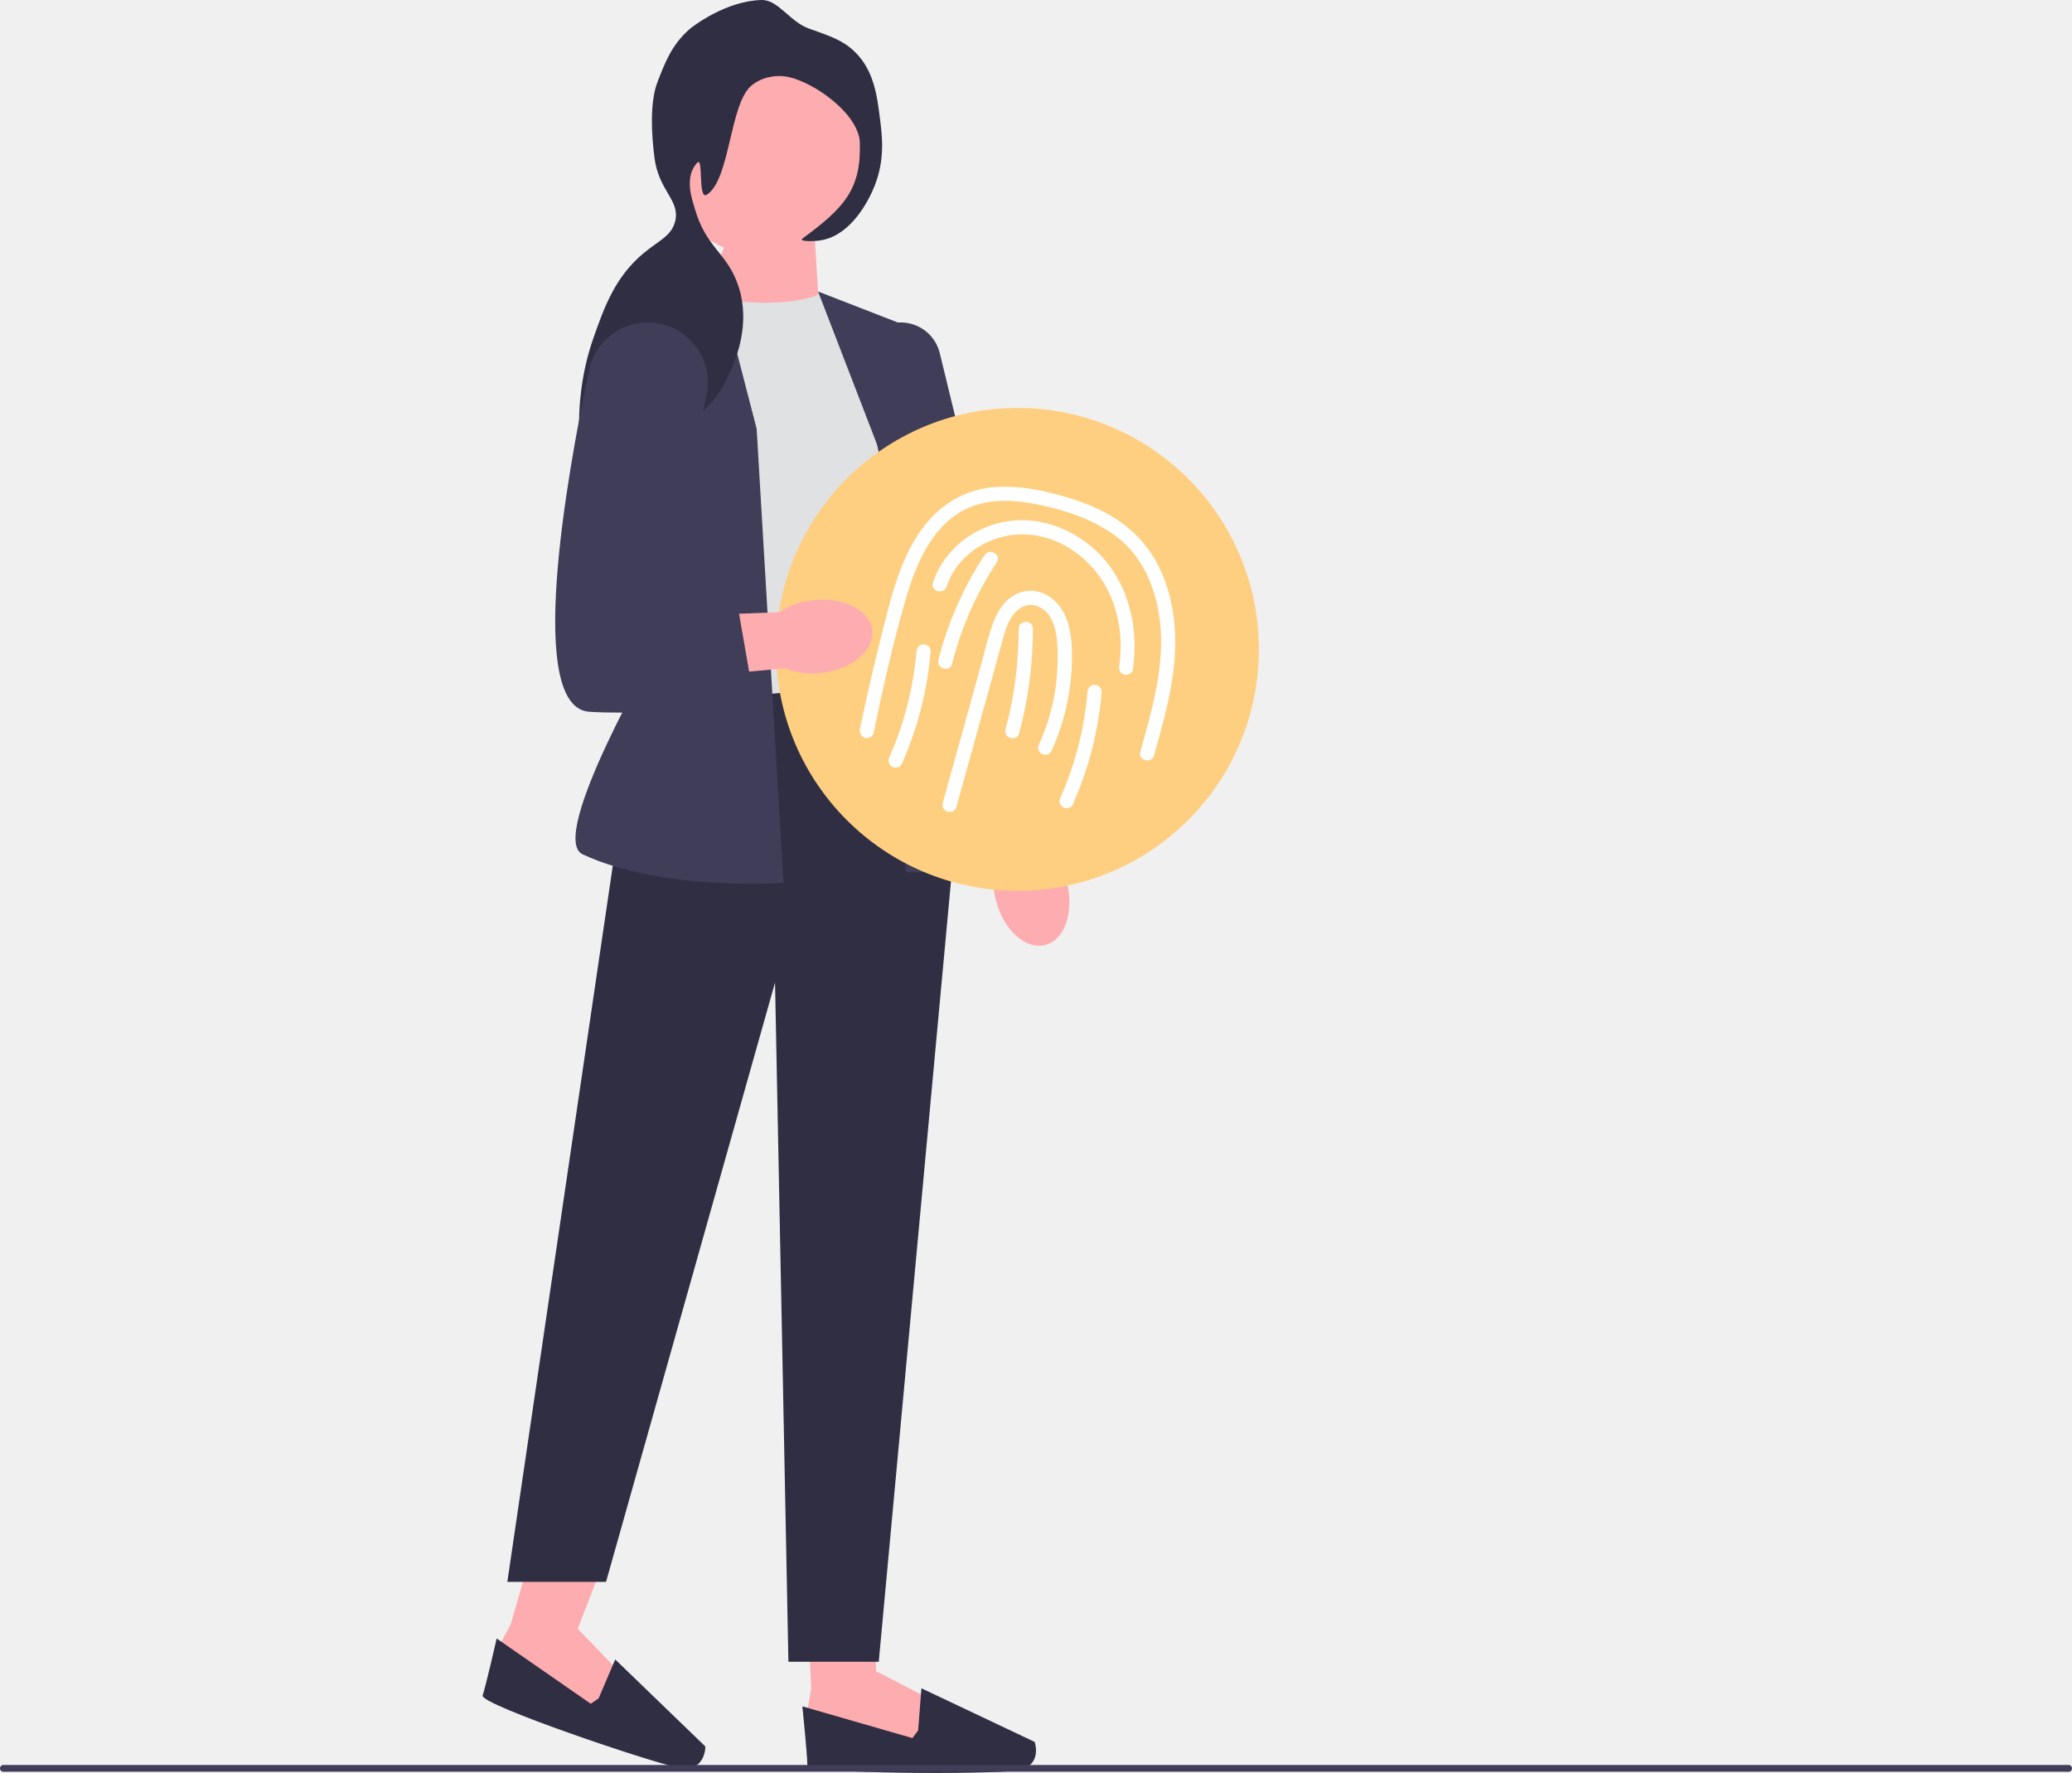
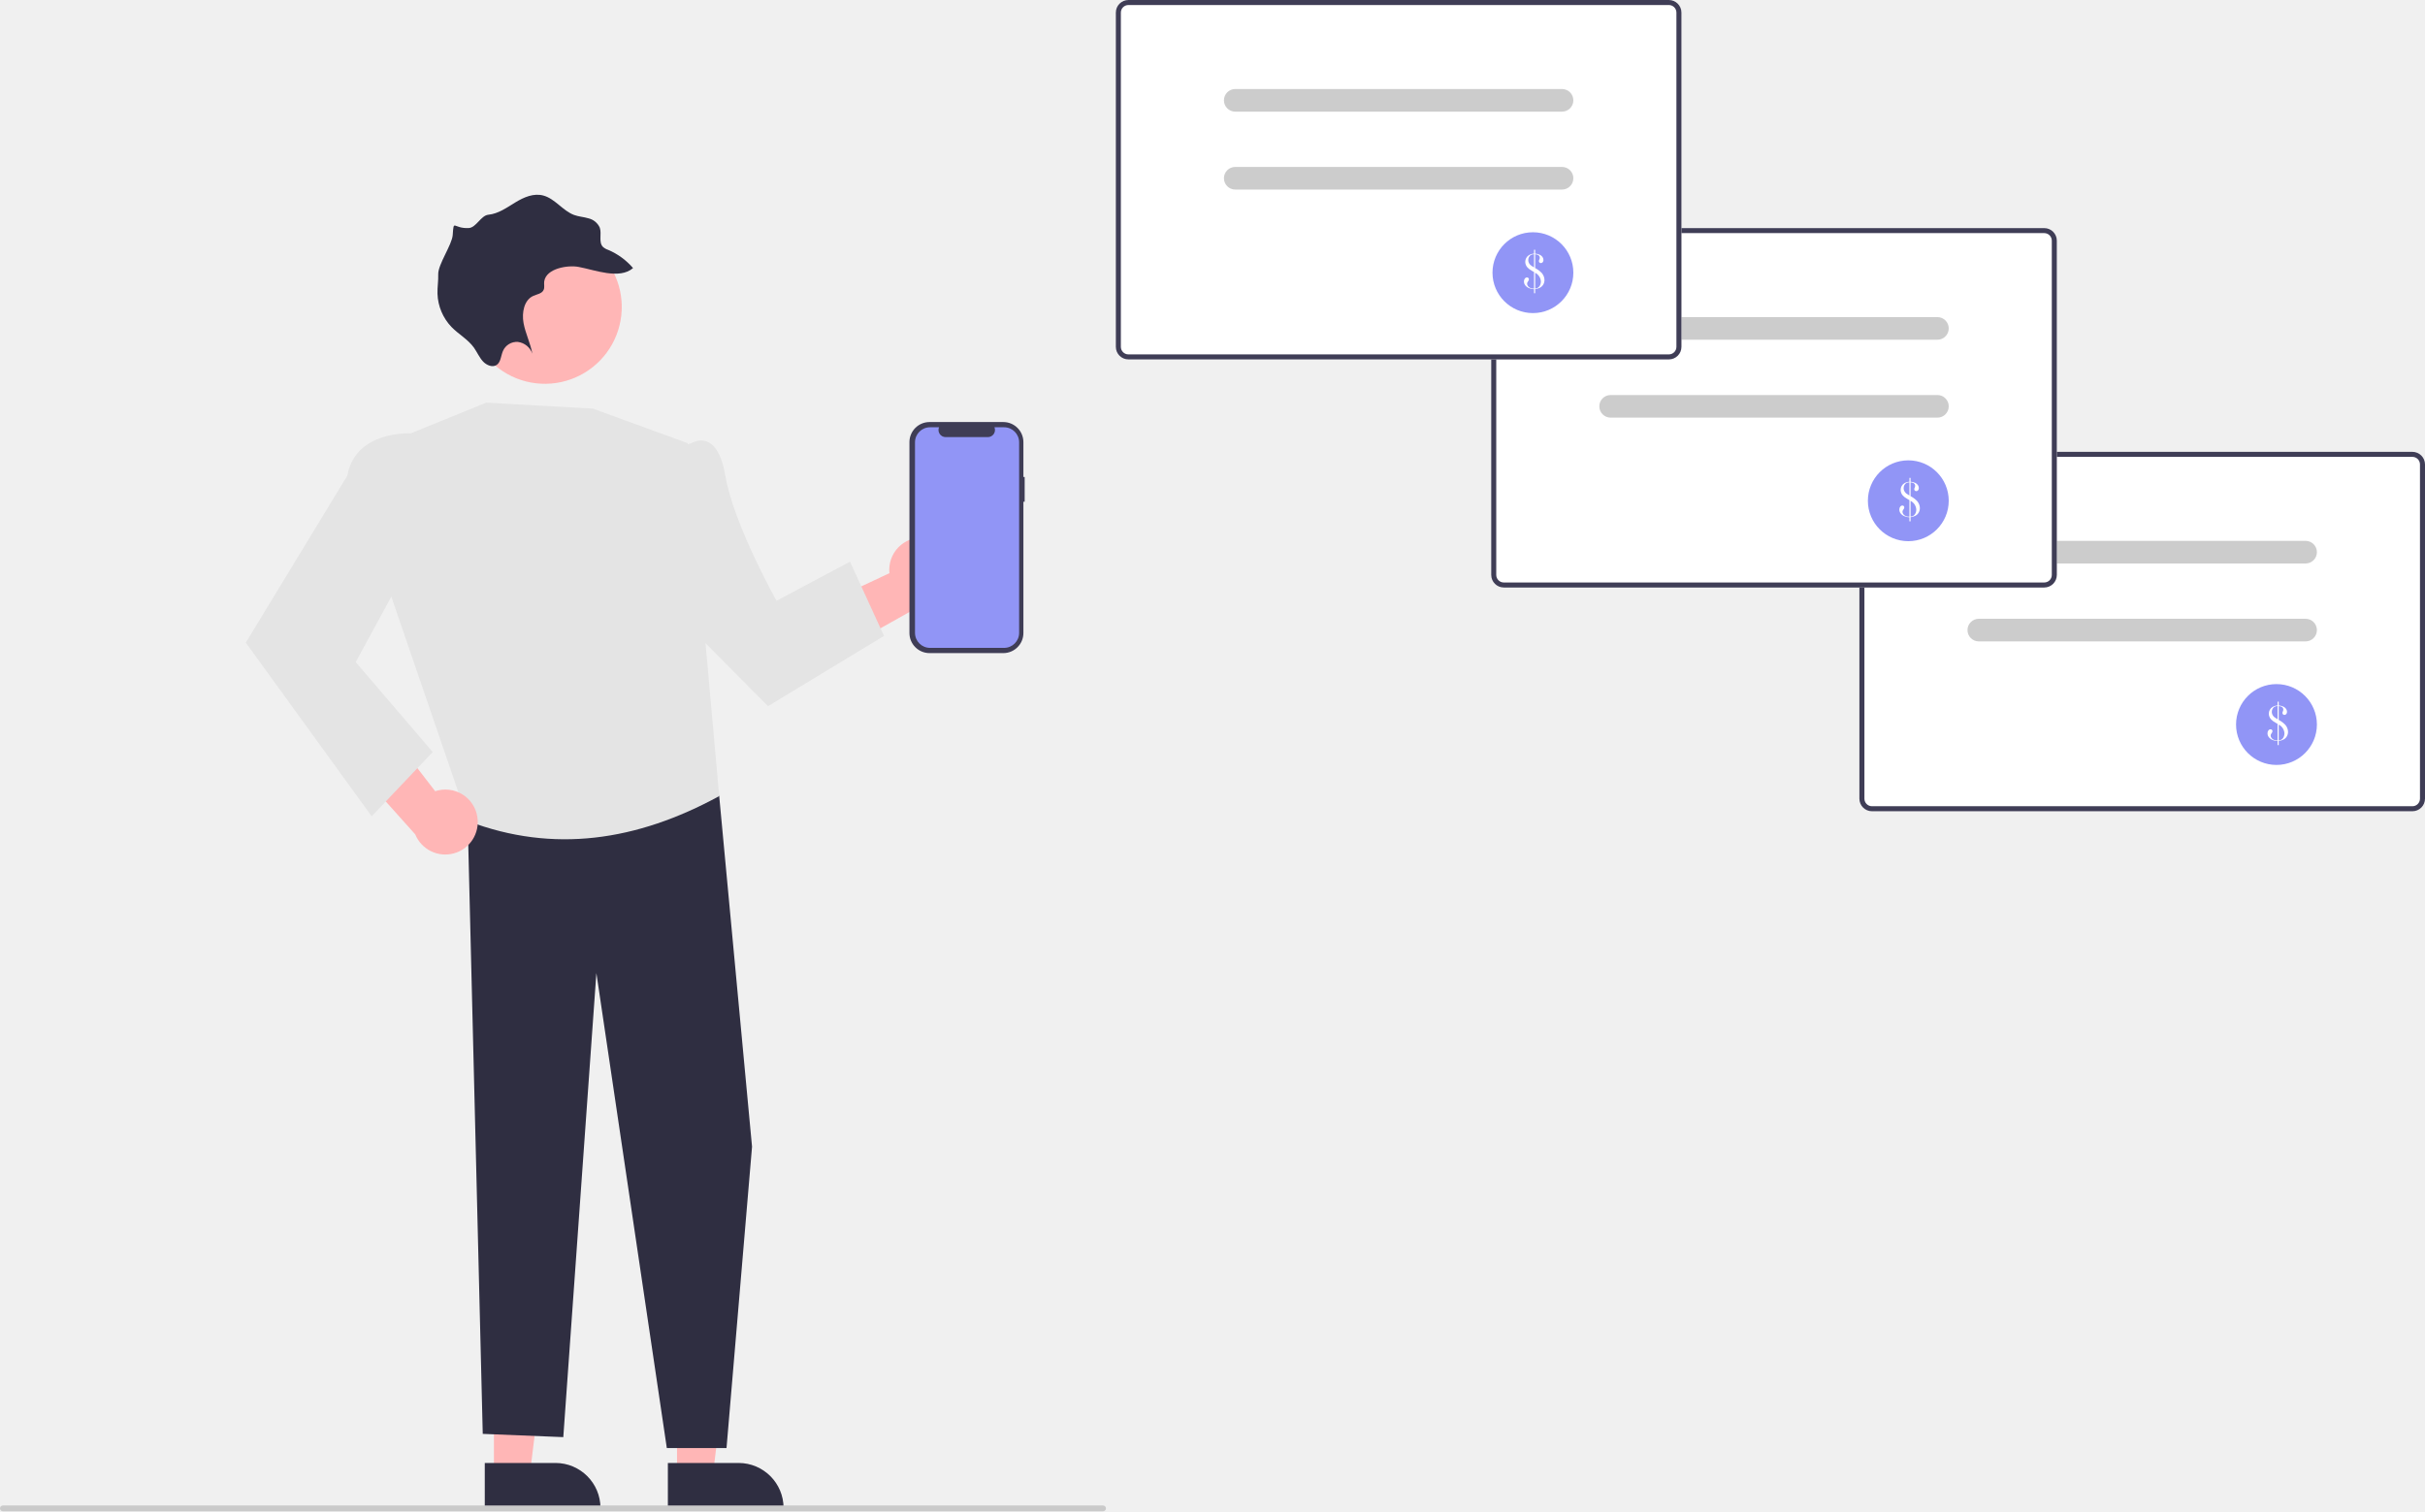
- <svg xmlns="http://www.w3.org/2000/svg" width="731.67" height="625.997" viewBox="0 0 731.67 625.997">
-   <path id="uuid-5ef434d5-ec3b-4be2-96d4-c13c471d6de8-687" d="M376.763,311.697c2.62,10.501-.885,20.354-7.829,22.007-6.944,1.653-14.695-5.518-17.315-16.023-1.106-4.182-1.156-8.566-.145-12.784l-10.519-44.63,21.864-4.459,8.049,44.471c2.886,3.291,4.907,7.207,5.894,11.418,0,0,0,0,0,0Z" fill="#fdadb0" />
-   <g>
-     <polygon points="285.095 566.897 286.442 596.149 285.093 604.244 289.814 613.687 326.913 617.734 328.937 600.196 309.376 590.078 308.807 573.55 285.095 566.897" fill="#fdadb0" />
-     <path d="M324.215,610.989l-2.024,2.698-38.852-11.196s1.753,17.267,1.753,20.639,64.08,3.373,73.723,2.024,6.546-10.118,6.546-10.118l-39.988-18.929-1.158,14.881h0Z" fill="#2f2e43" />
-   </g>
-   <g>
-     <polygon points="188.439 545.365 180.354 573.509 176.486 580.746 177.937 591.204 211.79 606.911 219.319 590.943 204.025 575.097 213.619 550.219 188.439 545.365" fill="#fdadb0" />
-     <path d="M211.392,599.657l-2.781,1.909-33.225-23.041s-3.865,16.92-4.945,20.115,59.631,23.703,69.198,25.51,9.44-7.491,9.44-7.491l-31.827-30.73-5.86,13.728h0l-0-0Z" fill="#2f2e43" />
-   </g>
-   <polygon points="287.71 83.967 289.127 106.973 246.169 109.152 259.471 78.842 287.71 83.967" fill="#fdadb0" />
-   <path d="M290.223,103.531c-11.514,5.136-29.931,3.731-50.802,0l-3.262,144.597s65.288,13.126,87.735-11.093l-11.814-118.145-21.857-15.359s0,0,0,0Z" fill="#e0e1e2" />
-   <polygon points="316.805 240.579 224.635 249.689 179.15 558.536 214.002 558.536 273.682 346.909 278.408 586.743 310.307 586.743 337.48 293.153 316.805 240.579" fill="#2f2e43" />
-   <path d="M252.524,94.671l-30.968,18.326c-11.731,6.942-17.261,20.957-13.431,34.039l23.934,81.747s-38.975,66.957-26.31,72.865c28.459,13.274,70.927,10.042,70.927,10.042l-9.491-160.309-14.66-56.709,0,0s0-0,0-0Z" fill="#3f3d58" />
-   <path d="M288.877,102.924l35.016,13.604,8.27,101.014,23.16,81.376c-39.228,14.319-35.565,7.646-35.565,7.646l-6.498-140.415-24.383-63.225,0,0s0-0,0-0Z" fill="#3f3d58" />
-   <path d="M340.031,297.196l-.12-.553-35.794-165.551c-1-4.626,.279-9.262,3.508-12.722,3.23-3.46,7.769-5.053,12.453-4.372,5.777,.84,10.402,5.048,11.782,10.721l39.316,161.606-31.146,10.871h-0Z" fill="#3f3d58" />
-   <circle cx="269.07" cy="55.227" r="34.852" fill="#fdadb0" />
-   <path d="M285.651,10.073c7.677,2.698,12.069,4.242,16.093,8.118,6.797,6.548,7.918,15.298,8.961,23.429,.815,6.36,1.87,14.584-1.855,23.98-1.271,3.206-7.437,17.492-19.238,19.298-2.318,.354-7.759,.448-6.191-.71,14.515-10.716,20.71-17.186,20.202-33.702-.315-10.262-15.996-21.342-25.308-23.334-3.922-.839-9.144-.073-12.889,3.002-7.826,6.424-7.492,32.991-15.744,38.544-3.394,2.284-1.132-13.793-3.524-11.186-4.718,5.144-1.692,13.022-.844,16.022,4.022,14.231,11.604,15.624,15.532,27.776,4.241,13.12-1.097,25.473-2.362,28.402-2.202,5.096-5.98,13.841-14.614,18.036-10.958,5.325-19.596-1.609-24.69,4.336-2.848,3.323-1.307,6.843-6.451,17.18-1.679,3.374-2.519,5.062-3.262,5.002-3.517-.283-9.212-28.438-.002-54.658,3.865-11.004,7.652-21.784,17.803-30.215,5.367-4.457,9.868-6.061,11.149-11.265,1.83-7.436-5.77-10.609-7.293-22.341-1.042-8.024-1.773-19.499,1.06-26.854,2.675-6.946,4.997-12.975,11.076-18.442,1.46-1.313,13.245-10.238,25.741-10.49,5.753-.116,9.979,7.728,16.649,10.072h0Z" fill="#2f2e43" />
-   <g>
-     <circle cx="359.294" cy="229.28" r="85.243" fill="#ffcf81" />
-     <g>
-       <path d="M337.725,284.894c5.175-18.666,10.349-37.333,15.524-55.999,1.102-3.974,1.954-8.388,4.476-11.76,1.949-2.607,5.016-4.313,8.261-3.241,7.737,2.556,7.612,13.721,7.475,20.235-.207,9.833-2.427,19.643-6.513,28.594-.56,1.227-.35,2.691,.897,3.42,1.075,.629,2.857,.337,3.42-.897,4.091-8.962,6.523-18.555,7.089-28.398,.488-8.493,.525-19.693-6.837-25.482-3.598-2.829-8.19-3.67-12.408-1.714-4.168,1.932-6.714,5.933-8.315,10.076-1.78,4.606-2.84,9.546-4.158,14.299l-4.246,15.316c-3.162,11.407-6.325,22.814-9.487,34.222-.861,3.105,3.962,4.431,4.821,1.329h0v0h-0Z" fill="#fff" />
-       <path d="M359.896,258.897c3.202-12.019,4.838-24.447,4.852-36.885,.004-3.217-4.996-3.222-5,0-.013,12.017-1.579,23.944-4.673,35.556-.829,3.113,3.993,4.44,4.821,1.329h-0Z" fill="#fff" />
-       <path d="M308.494,258.752c3.351-16.157,6.978-32.366,11.629-48.204,3.771-12.843,10.274-27.397,23.998-32.054,6.816-2.313,14.204-1.94,21.18-.598,6.918,1.331,13.925,3.311,20.301,6.34,6.036,2.867,11.619,6.82,15.592,12.264,3.922,5.375,6.365,11.612,7.681,18.107,3.055,15.073-.541,30.471-4.57,44.999-.536,1.934-1.084,3.864-1.633,5.794-.881,3.101,3.942,4.424,4.821,1.329,4.452-15.663,9.077-32.025,7.003-48.463-.897-7.109-2.891-14.093-6.445-20.35-3.642-6.412-8.896-11.653-15.195-15.462-6.353-3.842-13.504-6.288-20.665-8.123-7.606-1.95-15.522-3.15-23.356-2.06-7.387,1.027-14.043,4.53-19.274,9.818-5.359,5.418-8.983,12.187-11.657,19.262-2.949,7.803-4.875,15.999-6.904,24.077-2.144,8.538-4.145,17.112-6,25.717-.451,2.091-.892,4.184-1.327,6.278-.274,1.321,.385,2.701,1.746,3.075,1.239,.34,2.8-.418,3.075-1.746h0Z" fill="#fff" />
-       <path d="M334.263,207.066c3.899-11.831,16.455-19.156,28.611-18.344,13.475,.9,25.154,10.741,29.885,23.124,2.811,7.358,3.636,15.457,2.454,23.243-.202,1.333,.336,2.688,1.746,3.075,1.182,.325,2.871-.403,3.075-1.746,2.362-15.562-1.979-32.52-14.226-43.043-5.743-4.935-12.777-8.35-20.307-9.373-7.241-.983-14.541,.357-20.952,3.882-7.032,3.867-12.587,10.205-15.108,17.854-1.009,3.063,3.817,4.376,4.821,1.329h0l0-0Z" fill="#fff" />
-       <path d="M323.625,229.998c-1.074,12.826-4.307,25.509-9.537,37.273-.548,1.233-.358,2.686,.897,3.42,1.065,.623,2.869,.343,3.42-.897,5.614-12.626,9.066-26.024,10.219-39.796,.113-1.347-1.23-2.5-2.5-2.5-1.446,0-2.387,1.149-2.5,2.5h0Z" fill="#fff" />
-       <path d="M384.021,244.315c-1.074,12.826-4.307,25.509-9.537,37.273-.548,1.233-.358,2.686,.897,3.42,1.065,.623,2.869,.343,3.42-.897,5.614-12.626,9.066-26.024,10.219-39.796,.113-1.347-1.23-2.5-2.5-2.5-1.446,0-2.387,1.149-2.5,2.5h0l0-0Z" fill="#fff" />
-       <path d="M336.205,234.364c3.215-12.749,8.542-24.831,15.769-35.814,1.774-2.696-2.554-5.203-4.317-2.524-7.444,11.313-12.962,23.878-16.273,37.009-.787,3.121,4.034,4.452,4.821,1.329h0v0h-0Z" fill="#fff" />
-     </g>
-   </g>
-   <path d="M0,624.383c0,.66,.53,1.19,1.19,1.19H730.48c.66,0,1.19-.53,1.19-1.19,0-.66-.53-1.19-1.19-1.19H1.19c-.66,0-1.19,.53-1.19,1.19Z" fill="#3f3d58" />
-   <path id="uuid-ed8d5917-2465-4251-8a73-24d647765b28-688" d="M287.343,211.895c10.763-1.132,20.032,3.711,20.702,10.817,.67,7.106-7.511,13.783-18.278,14.914-4.295,.513-8.643-.048-12.68-1.637l-45.66,4.201-1.371-22.272,45.159-1.776c3.661-2.399,7.82-3.855,12.128-4.246,0,0,0,0,0,0Z" fill="#fdadb0" />
-   <path d="M231.713,114.053h-0c-11.053-1.557-21.422,5.711-23.719,16.633-8.015,38.108-22.397,119.281,.192,120.637,29.536,1.772,57.891-5.316,57.891-5.316l-7.089-40.76-23.038-2.363,13.552-63.386c2.573-12.035-5.601-23.728-17.788-25.444l0-0Z" fill="#3f3d58" />
+ <svg xmlns="http://www.w3.org/2000/svg" data-name="Layer 1" width="839.797" height="523.444" viewBox="0 0 839.797 523.444">
+   <path d="M259.302,695.092a50.794,50.794,0,0,0,13.59,12.63c1.12.71,2.27,1.38,3.44,2h27.53c-.33-.66-.65-1.33-.96-2a95.354,95.354,0,0,1,19.84-109.34c-16.64,5.14-32.02,15.16-42.08,29.37a64.47,64.47,0,0,0-10.23,23,96.276,96.276,0,0,1,7.67-48.41c-13.51,10.99-24.03,26.04-28.04,42.98C246.052,662.272,248.961,681.082,259.302,695.092Z" transform="translate(-180.1015 -188.278)" fill="#f0f0f0" />
+   <path d="M1015.546,469.267H828.377a4.358,4.358,0,0,1-4.353-4.353V349.131a4.358,4.358,0,0,1,4.353-4.353h187.169a4.358,4.358,0,0,1,4.353,4.353V464.914A4.358,4.358,0,0,1,1015.546,469.267Z" transform="translate(-180.1015 -188.278)" fill="#fff" />
+   <path d="M1015.546,469.267H828.377a4.358,4.358,0,0,1-4.353-4.353V349.131a4.358,4.358,0,0,1,4.353-4.353h187.169a4.358,4.358,0,0,1,4.353,4.353V464.914A4.358,4.358,0,0,1,1015.546,469.267ZM828.377,346.519a2.615,2.615,0,0,0-2.612,2.612V464.914a2.615,2.615,0,0,0,2.612,2.612h187.169a2.615,2.615,0,0,0,2.612-2.612V349.131a2.615,2.615,0,0,0-2.612-2.612Z" transform="translate(-180.1015 -188.278)" fill="#3f3d56" />
+   <path d="M978.547,383.446H865.376a3.917,3.917,0,1,1,0-7.835H978.547a3.917,3.917,0,0,1,0,7.835Z" transform="translate(-180.1015 -188.278)" fill="#ccc" />
+   <path d="M978.547,410.433H865.376a3.917,3.917,0,1,1,0-7.835H978.547a3.917,3.917,0,0,1,0,7.835Z" transform="translate(-180.1015 -188.278)" fill="#ccc" />
+   <circle cx="788.363" cy="250.944" r="14" fill="#9195f6" />
+   <path d="M968.849,432.627V431.293h.395v1.334a4.258,4.258,0,0,1,1.615.395,2.372,2.372,0,0,1,.921.768,1.795,1.795,0,0,1,.333,1.048,1.131,1.131,0,0,1-.259.755.801.801,0,0,1-.636.307.668.668,0,0,1-.491-.202.679.679,0,0,1-.202-.5.95.95,0,0,1,.079-.377l.158-.333a1.109,1.109,0,0,0,.079-.439,1.033,1.033,0,0,0-.211-.645,1.273,1.273,0,0,0-.597-.417,3.379,3.379,0,0,0-.79-.158v4.8l.088.053a8.741,8.741,0,0,1,2.22,1.676,3.942,3.942,0,0,1,.671,1.137,3.485,3.485,0,0,1,.241,1.259,3.056,3.056,0,0,1-.421,1.588,2.852,2.852,0,0,1-1.167,1.097,4.928,4.928,0,0,1-1.632.474v1.43h-.395v-1.404a4.405,4.405,0,0,1-1.667-.342,3.155,3.155,0,0,1-1.347-.965,2.186,2.186,0,0,1-.478-1.378,1.557,1.557,0,0,1,.307-.979.914.914,0,0,1,.746-.399.645.645,0,0,1,.667.665,1.304,1.304,0,0,1-.325.727,2.203,2.203,0,0,0-.241.403.9.9,0,0,0-.066.35,1.418,1.418,0,0,0,.312.88,1.989,1.989,0,0,0,.838.626,3.087,3.087,0,0,0,1.185.21h.07v-5.73l-.5-.29q-.711-.412-1.084-.684a4.526,4.526,0,0,1-.671-.597,2.883,2.883,0,0,1-.781-1.983,2.691,2.691,0,0,1,.333-1.312,2.617,2.617,0,0,1,.921-.979A3.75,3.75,0,0,1,968.849,432.627Zm0,.193a2.716,2.716,0,0,0-.987.219,1.682,1.682,0,0,0-.734.709,2.171,2.171,0,0,0-.28,1.095,2.224,2.224,0,0,0,.411,1.305,2.648,2.648,0,0,0,.511.552,9.521,9.521,0,0,0,.992.648l.087.053Zm.395,11.899a2.721,2.721,0,0,0,.664-.14,1.75,1.75,0,0,0,.481-.281,2.173,2.173,0,0,0,.612-.855,2.948,2.948,0,0,0,.227-1.154,3.625,3.625,0,0,0-1.983-3.036Z" transform="translate(-180.1015 -188.278)" fill="#fff" />
+   <path d="M888.046,391.767H700.877a4.358,4.358,0,0,1-4.353-4.353V271.631a4.358,4.358,0,0,1,4.353-4.353H888.046a4.358,4.358,0,0,1,4.353,4.353V387.414A4.358,4.358,0,0,1,888.046,391.767Z" transform="translate(-180.1015 -188.278)" fill="#fff" />
+   <path d="M888.046,391.767H700.877a4.358,4.358,0,0,1-4.353-4.353V271.631a4.358,4.358,0,0,1,4.353-4.353H888.046a4.358,4.358,0,0,1,4.353,4.353V387.414A4.358,4.358,0,0,1,888.046,391.767ZM700.877,269.019a2.615,2.615,0,0,0-2.612,2.612V387.414a2.615,2.615,0,0,0,2.612,2.612H888.046a2.615,2.615,0,0,0,2.612-2.612V271.631a2.615,2.615,0,0,0-2.612-2.612Z" transform="translate(-180.1015 -188.278)" fill="#3f3d56" />
+   <path d="M851.047,305.946H737.876a3.917,3.917,0,1,1,0-7.835H851.047a3.917,3.917,0,0,1,0,7.835Z" transform="translate(-180.1015 -188.278)" fill="#ccc" />
+   <path d="M851.047,332.933H737.876a3.917,3.917,0,1,1,0-7.835H851.047a3.917,3.917,0,0,1,0,7.835Z" transform="translate(-180.1015 -188.278)" fill="#ccc" />
+   <circle cx="660.863" cy="173.444" r="14" fill="#9195f6" />
+   <path d="M841.349,355.127V353.793h.395v1.334a4.258,4.258,0,0,1,1.615.395,2.372,2.372,0,0,1,.921.768,1.795,1.795,0,0,1,.333,1.048,1.131,1.131,0,0,1-.259.755.801.801,0,0,1-.636.307.668.668,0,0,1-.491-.202.679.679,0,0,1-.202-.5.95.95,0,0,1,.079-.377l.158-.333a1.109,1.109,0,0,0,.079-.439,1.033,1.033,0,0,0-.211-.645,1.273,1.273,0,0,0-.597-.417,3.379,3.379,0,0,0-.79-.158v4.8l.088.053a8.741,8.741,0,0,1,2.22,1.676,3.942,3.942,0,0,1,.671,1.137,3.485,3.485,0,0,1,.241,1.259,3.056,3.056,0,0,1-.421,1.588,2.852,2.852,0,0,1-1.167,1.097,4.928,4.928,0,0,1-1.632.474v1.43h-.395v-1.404a4.405,4.405,0,0,1-1.667-.342,3.155,3.155,0,0,1-1.347-.965,2.186,2.186,0,0,1-.478-1.378,1.557,1.557,0,0,1,.307-.979.914.914,0,0,1,.746-.399.645.645,0,0,1,.667.665,1.304,1.304,0,0,1-.325.727,2.203,2.203,0,0,0-.241.403.9.9,0,0,0-.066.35,1.418,1.418,0,0,0,.312.88,1.989,1.989,0,0,0,.838.626,3.087,3.087,0,0,0,1.185.21h.07v-5.73l-.5-.29q-.711-.412-1.084-.684a4.526,4.526,0,0,1-.671-.597,2.883,2.883,0,0,1-.781-1.983,2.691,2.691,0,0,1,.333-1.312,2.617,2.617,0,0,1,.921-.979A3.75,3.75,0,0,1,841.349,355.127Zm0,.193a2.716,2.716,0,0,0-.987.219,1.682,1.682,0,0,0-.734.709,2.171,2.171,0,0,0-.28,1.095,2.224,2.224,0,0,0,.411,1.305,2.648,2.648,0,0,0,.511.552,9.521,9.521,0,0,0,.992.648l.087.053Zm.395,11.899a2.721,2.721,0,0,0,.664-.14,1.75,1.75,0,0,0,.481-.281,2.173,2.173,0,0,0,.612-.855,2.948,2.948,0,0,0,.227-1.154,3.625,3.625,0,0,0-1.983-3.036Z" transform="translate(-180.1015 -188.278)" fill="#fff" />
+   <path d="M500.047,374.49a11.183,11.183,0,0,0-11.928,12.319l-35.982,16.869,17.612,10.784L501.218,396.79a11.244,11.244,0,0,0-1.171-22.3Z" transform="translate(-180.1015 -188.278)" fill="#ffb6b6" />
+   <polygon points="171.049 510.77 183.476 510.769 189.388 462.837 171.047 462.838 171.049 510.77" fill="#ffb6b6" />
+   <path d="M347.981,694.991l24.473-.001h.001a15.597,15.597,0,0,1,15.596,15.596v.507l-40.069.001Z" transform="translate(-180.1015 -188.278)" fill="#2f2e41" />
+   <polygon points="234.459 510.77 246.886 510.769 252.798 462.837 234.457 462.838 234.459 510.77" fill="#ffb6b6" />
+   <path d="M411.391,694.991l24.473-.001h.001a15.597,15.597,0,0,1,15.596,15.596v.507l-40.069.001Z" transform="translate(-180.1015 -188.278)" fill="#2f2e41" />
+   <polygon points="242.76 262.159 249.067 275.738 260.438 397.176 251.599 501.554 230.926 501.554 206.532 337.03 195.074 497.764 167.18 496.638 161.825 278.718 242.76 262.159" fill="#2f2e41" />
+   <path d="M322.35,338.372l26.149-10.639,36.909,2.07,32.813,11.958L429.169,464.016c-28.546,15.588-57.463,19.843-86.882,8.697l-27.304-79.628Z" transform="translate(-180.1015 -188.278)" fill="#e4e4e4" />
+   <path d="M408.013,344.993l11.604-3.232s8.777-5.707,11.665,11.258,17.747,43.352,17.747,43.352l25.437-13.556,11.777,25.719-40.171,24.334-42.303-42.624Z" transform="translate(-180.1015 -188.278)" fill="#e4e4e4" />
+   <path id="a80a6b0c-a21b-4eb6-b764-70793a425e46-450" data-name="Path 40" d="M344.361,305.083h0a26.609,26.609,0,1,1,48.699-21.462l.152.352a26.614,26.614,0,1,1-48.861,21.114Z" transform="translate(-180.1015 -188.278)" fill="#ffb6b6" />
+   <path id="b51b91e7-03ed-46d5-9b2a-c48431fd2f0d-451" data-name="Path 72" d="M380.487,280.73c5.533,1.004,14.095,4.487,18.847.401a23.291,23.291,0,0,0-8.623-6.307,5.314,5.314,0,0,1-1.785-1.009c-1.62-1.637-.368-4.458-1.11-6.672a5.717,5.717,0,0,0-3.937-3.246c-1.649-.493-3.378-.574-4.998-1.172-3.834-1.441-6.56-5.565-10.49-6.685-3.424-.99-6.87.549-9.825,2.345s-5.879,3.928-9.336,4.269c-2.584.236-4.219,4.485-6.813,4.61-5.435.264-5.133-3.318-5.535,2.392-.232,3.407-5.101,10.186-5.021,13.623.08,2.252-.318,4.483-.254,6.742a17.515,17.515,0,0,0,4.848,11.511c2.474,2.545,5.693,4.261,7.776,7.161,1.083,1.54,1.835,3.337,3.096,4.73s3.397,2.232,4.804,1.237,1.434-3.147,2.132-4.786a5.233,5.233,0,0,1,5.201-3.166,6.129,6.129,0,0,1,5.001,4.083c-.659-3.62-2.396-7.012-3.057-10.635s.2-7.951,3.32-9.365c1.339-.623,3.149-.791,3.687-2.227.33-.865.028-1.887.155-2.823C369.255,281.156,376.879,280.022,380.487,280.73Z" transform="translate(-180.1015 -188.278)" fill="#2f2e41" />
+   <path d="M345.422,471.299a11.183,11.183,0,0,0-14.612-8.974l-24.269-31.47-6.709,19.531,24.074,26.89a11.244,11.244,0,0,0,21.516-5.977Z" transform="translate(-180.1015 -188.278)" fill="#ffb6b6" />
+   <path d="M330.733,344.308l-8.382-5.936s-19.177-1.099-21.967,14.646l-35.163,57.845,43.598,60.148,21.137-22.251-26.671-31.168L325.678,376.477Z" transform="translate(-180.1015 -188.278)" fill="#e4e4e4" />
+   <path d="M534.956,353.474h-.44V341.427a6.973,6.973,0,0,0-6.973-6.973H502.02a6.973,6.973,0,0,0-6.973,6.972v66.091a6.973,6.973,0,0,0,6.973,6.973h25.523a6.973,6.973,0,0,0,6.973-6.972V362.049h.44Z" transform="translate(-180.1015 -188.278)" fill="#3f3d56" />
+   <path d="M527.825,336.268h-3.332a2.474,2.474,0,0,1-2.29,3.408h-14.622a2.474,2.474,0,0,1-2.29-3.408h-3.112a5.207,5.207,0,0,0-5.207,5.207v65.994a5.207,5.207,0,0,0,5.207,5.207H527.825a5.207,5.207,0,0,0,5.207-5.207h0V341.475A5.207,5.207,0,0,0,527.825,336.268Z" transform="translate(-180.1015 -188.278)" fill="#9195f6" />
+   <path d="M758.046,312.767H570.877a4.358,4.358,0,0,1-4.353-4.353V192.631a4.358,4.358,0,0,1,4.353-4.353H758.046a4.358,4.358,0,0,1,4.353,4.353V308.414A4.358,4.358,0,0,1,758.046,312.767Z" transform="translate(-180.1015 -188.278)" fill="#fff" />
+   <path d="M758.046,312.767H570.877a4.358,4.358,0,0,1-4.353-4.353V192.631a4.358,4.358,0,0,1,4.353-4.353H758.046a4.358,4.358,0,0,1,4.353,4.353V308.414A4.358,4.358,0,0,1,758.046,312.767ZM570.877,190.019a2.615,2.615,0,0,0-2.612,2.612V308.414a2.615,2.615,0,0,0,2.612,2.612H758.046a2.615,2.615,0,0,0,2.612-2.612V192.631a2.615,2.615,0,0,0-2.612-2.612Z" transform="translate(-180.1015 -188.278)" fill="#3f3d56" />
+   <path d="M721.047,226.946H607.876a3.917,3.917,0,1,1,0-7.835H721.047a3.917,3.917,0,0,1,0,7.835Z" transform="translate(-180.1015 -188.278)" fill="#ccc" />
+   <path d="M721.047,253.933H607.876a3.917,3.917,0,1,1,0-7.835H721.047a3.917,3.917,0,0,1,0,7.835Z" transform="translate(-180.1015 -188.278)" fill="#ccc" />
+   <circle cx="530.863" cy="94.444" r="14" fill="#9195f6" />
+   <path d="M711.349,276.127V274.793h.395v1.334a4.258,4.258,0,0,1,1.615.395,2.372,2.372,0,0,1,.921.768,1.795,1.795,0,0,1,.333,1.048,1.131,1.131,0,0,1-.259.755.801.801,0,0,1-.636.307.668.668,0,0,1-.491-.202.679.679,0,0,1-.202-.5.95.95,0,0,1,.079-.377l.158-.333a1.109,1.109,0,0,0,.079-.439,1.033,1.033,0,0,0-.211-.645,1.273,1.273,0,0,0-.597-.417,3.379,3.379,0,0,0-.79-.158v4.8l.088.053a8.741,8.741,0,0,1,2.22,1.676,3.942,3.942,0,0,1,.671,1.137,3.485,3.485,0,0,1,.241,1.259,3.056,3.056,0,0,1-.421,1.588,2.852,2.852,0,0,1-1.167,1.097,4.928,4.928,0,0,1-1.632.474v1.43h-.395v-1.404a4.405,4.405,0,0,1-1.667-.342,3.155,3.155,0,0,1-1.347-.965,2.186,2.186,0,0,1-.478-1.378,1.557,1.557,0,0,1,.307-.979.914.914,0,0,1,.746-.399.645.645,0,0,1,.667.665,1.304,1.304,0,0,1-.325.727,2.203,2.203,0,0,0-.241.403.9.9,0,0,0-.066.35,1.418,1.418,0,0,0,.312.88,1.989,1.989,0,0,0,.838.626,3.087,3.087,0,0,0,1.185.21h.07v-5.73l-.5-.29q-.711-.412-1.084-.684a4.526,4.526,0,0,1-.671-.597,2.883,2.883,0,0,1-.781-1.983,2.691,2.691,0,0,1,.333-1.312,2.617,2.617,0,0,1,.921-.979A3.75,3.75,0,0,1,711.349,276.127Zm0,.193a2.716,2.716,0,0,0-.987.219,1.682,1.682,0,0,0-.734.709,2.171,2.171,0,0,0-.28,1.095,2.224,2.224,0,0,0,.411,1.305,2.648,2.648,0,0,0,.511.552,9.521,9.521,0,0,0,.992.648l.087.053Zm.395,11.899a2.721,2.721,0,0,0,.664-.14,1.75,1.75,0,0,0,.481-.281,2.173,2.173,0,0,0,.612-.855,2.948,2.948,0,0,0,.227-1.154,3.625,3.625,0,0,0-1.983-3.036Z" transform="translate(-180.1015 -188.278)" fill="#fff" />
+   <path d="M562.102,711.722h-381a1,1,0,0,1,0-2h381a1,1,0,0,1,0,2Z" transform="translate(-180.1015 -188.278)" fill="#cacaca" />
</svg>
